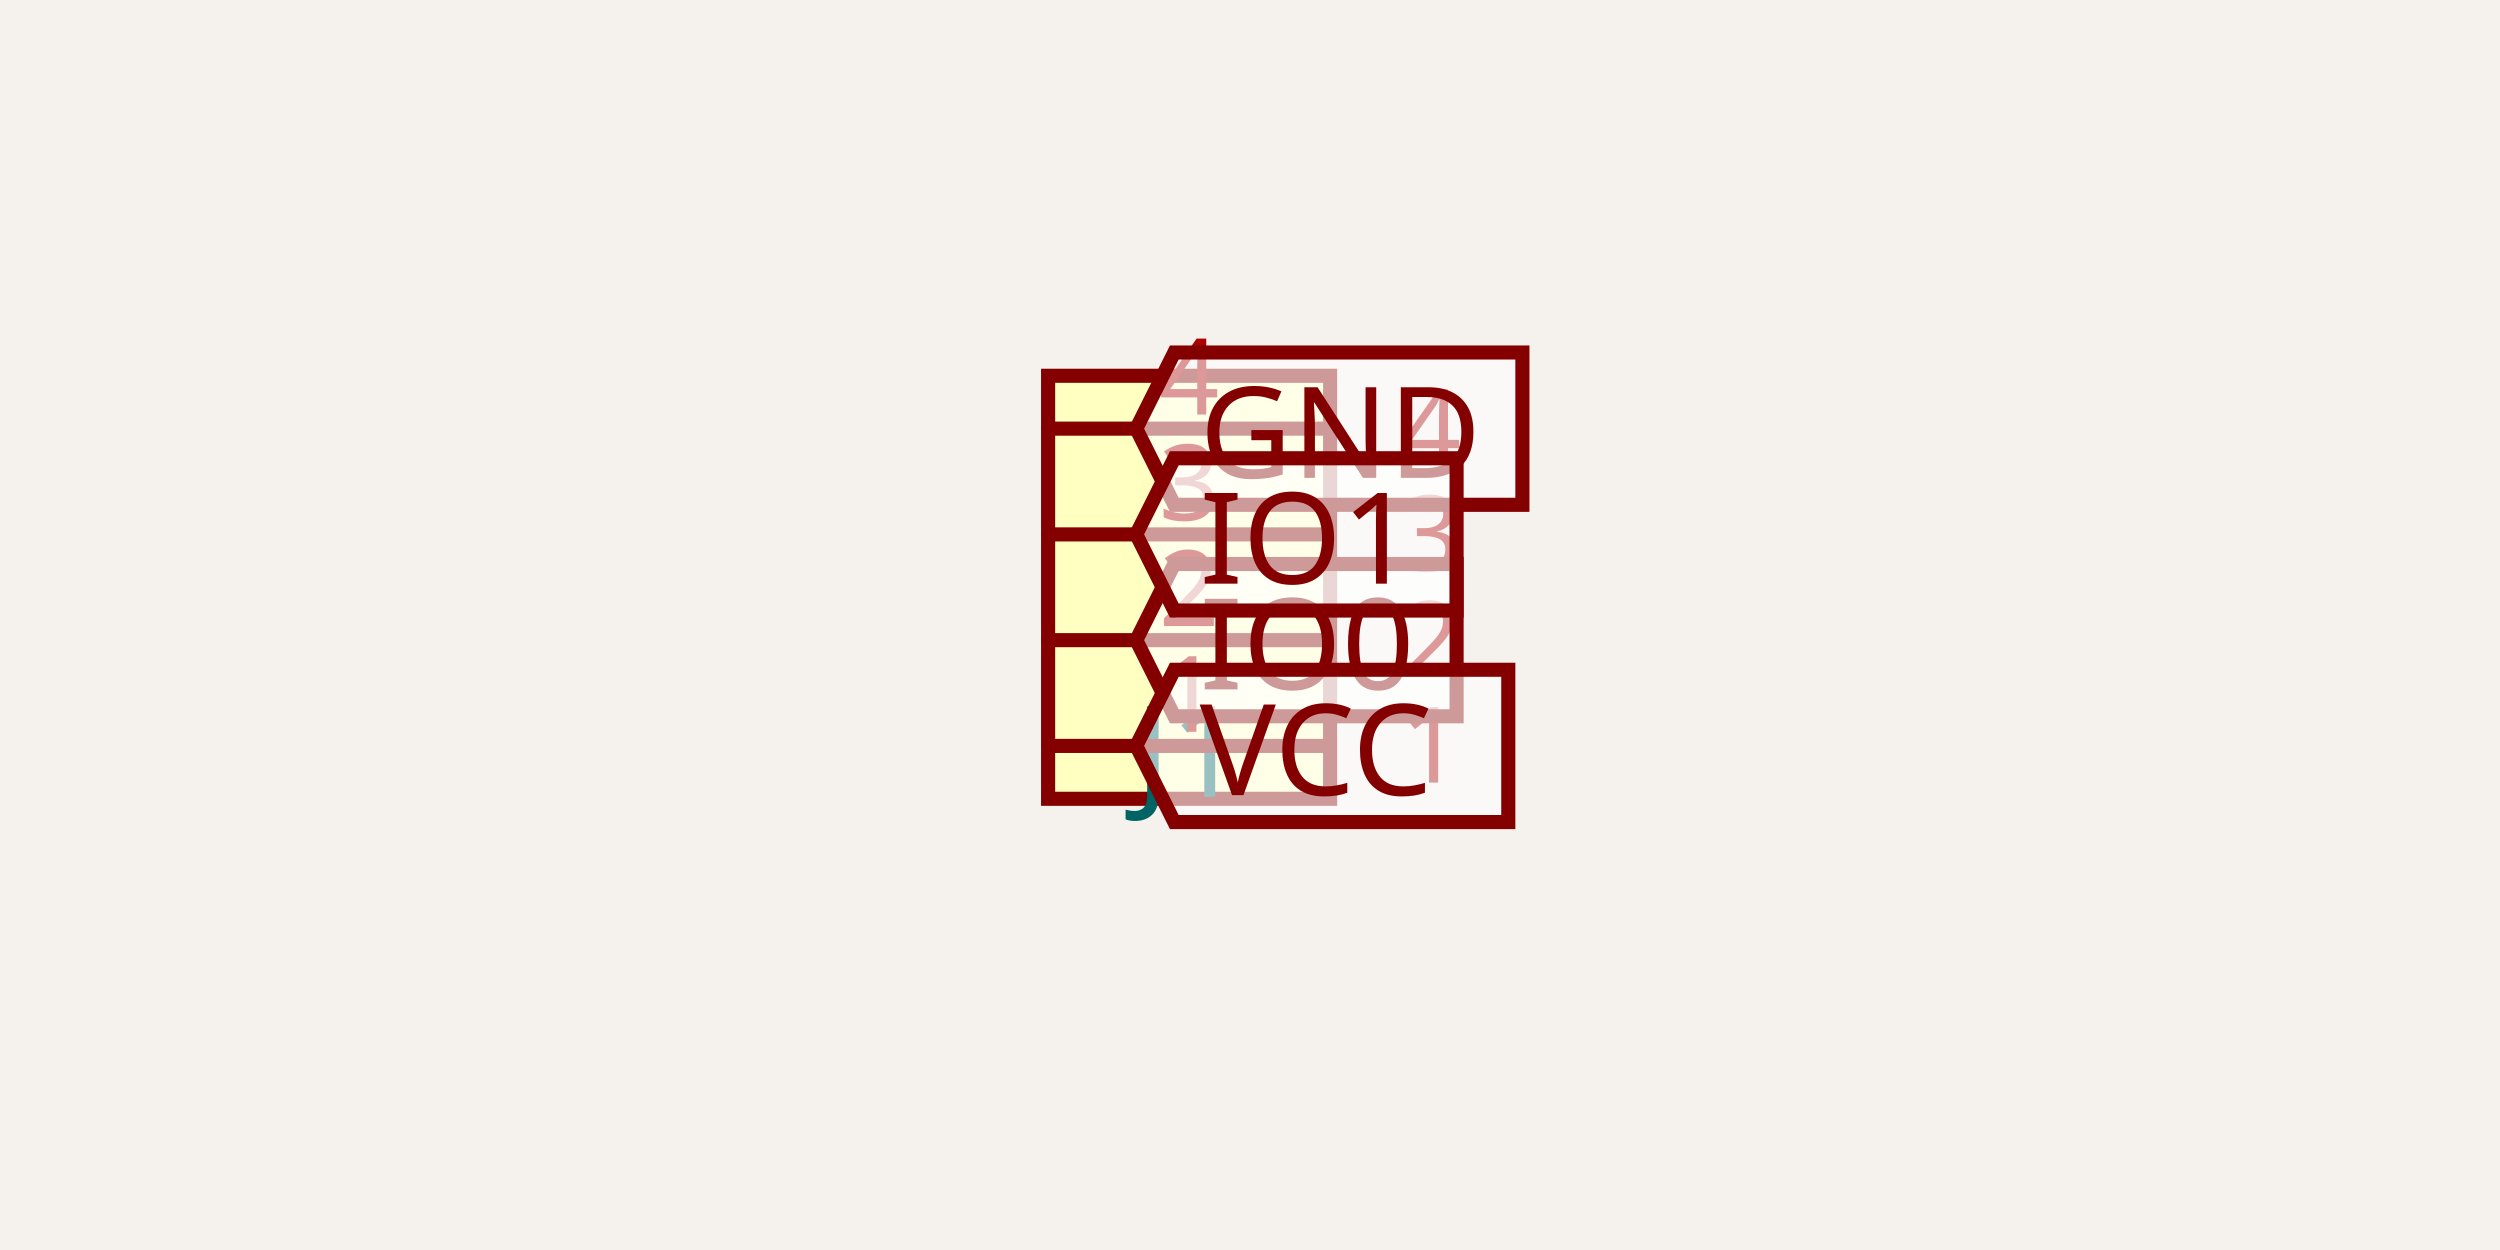
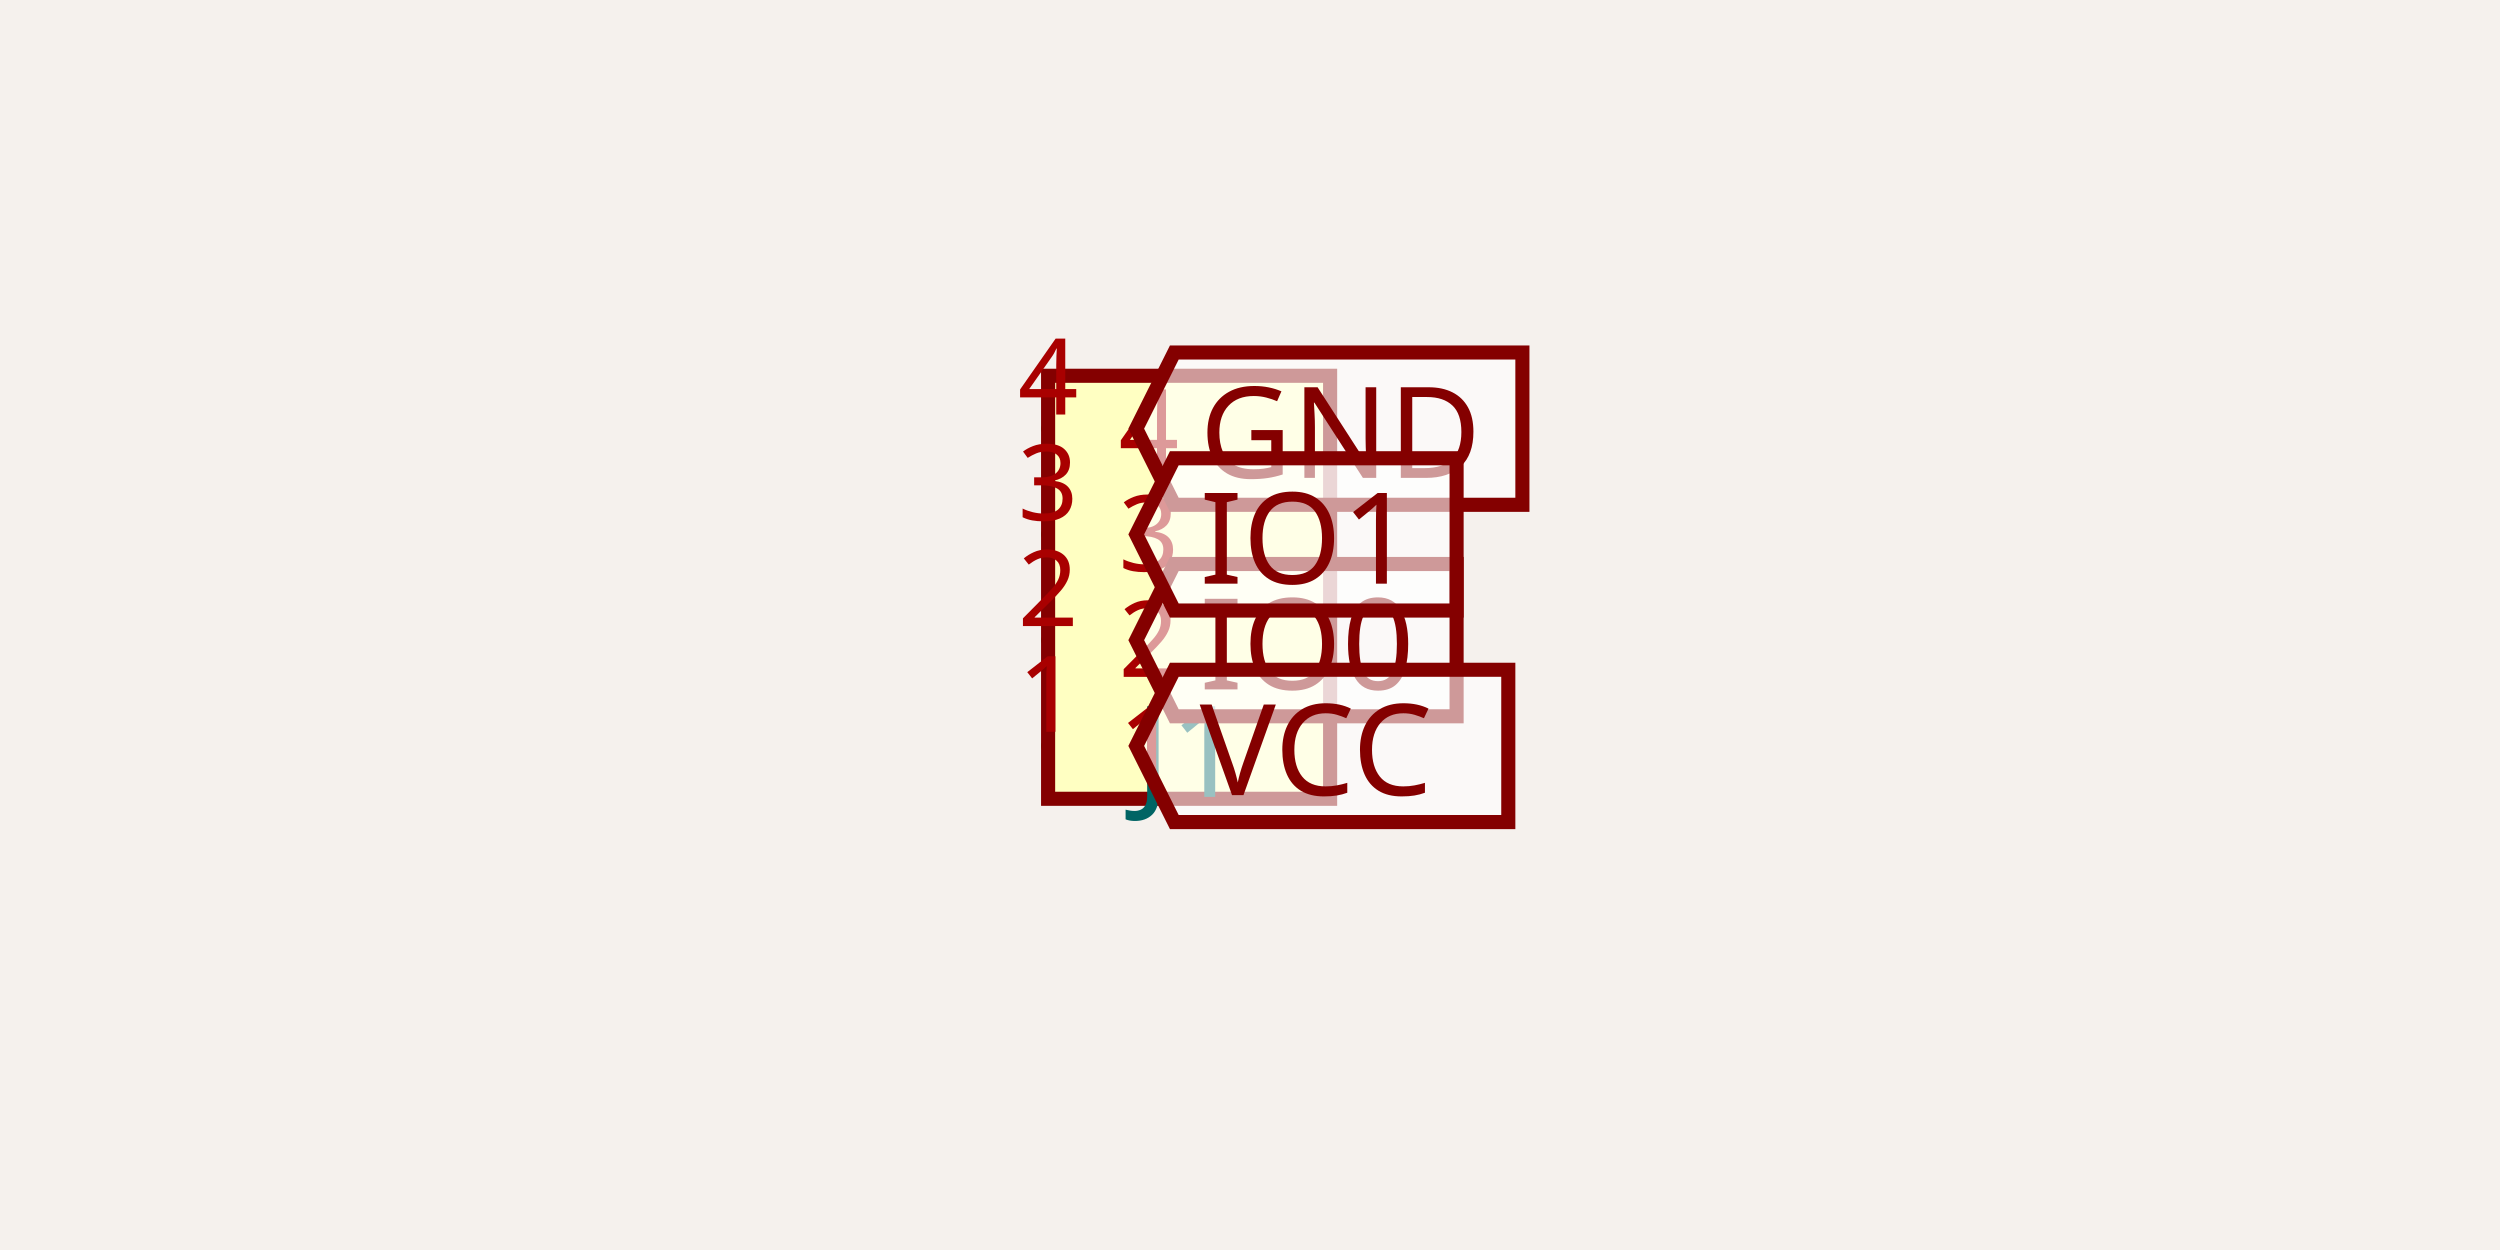
<svg xmlns="http://www.w3.org/2000/svg" width="1200" height="600" style="background-color: rgb(245, 241, 237)" data-real-to-screen-transform="matrix(338.4094754653,0,0,-338.4094754653,570.7727016356,281.8950930626)" data-circuit-to-svg-version="0.0.346">
  <style>
              .boundary { fill: rgb(245, 241, 237); }
              .schematic-boundary { fill: none; stroke: #fff; }
              .component { fill: none; stroke: rgb(132, 0, 0); }
              .chip { fill: rgb(255, 255, 194); stroke: rgb(132, 0, 0); }
              .component-pin { fill: none; stroke: rgb(132, 0, 0); }
              /* Basic per-trace hover fallback */
              .trace:hover {
                filter: invert(1);
              }
              .trace:hover .trace-crossing-outline {
                opacity: 0;
              }
              .trace:hover .trace-junction {
                filter: invert(1);
              }
              /* Net-hover highlighting: when a trace or its overlays are hovered,
                 invert color for all traces (base + overlays) sharing the same
                 subcircuit connectivity key. Also hide crossing outline during hover. */
              svg:has(:is(g.trace[data-subcircuit-connectivity-map-key="undefined"], g.trace-overlays[data-subcircuit-connectivity-map-key="undefined"]):hover) :is(g.trace[data-subcircuit-connectivity-map-key="undefined"], g.trace-overlays[data-subcircuit-connectivity-map-key="undefined"]) { filter: invert(1); }
svg:has(:is(g.trace[data-subcircuit-connectivity-map-key="undefined"], g.trace-overlays[data-subcircuit-connectivity-map-key="undefined"]):hover) g.trace-overlays[data-subcircuit-connectivity-map-key="undefined"] .trace-crossing-outline { opacity: 0; }
              .text { font-family: sans-serif; fill: rgb(0, 150, 0); }
              .pin-number { fill: rgb(169, 0, 0); }
              .port-label { fill: rgb(0, 100, 100); }
              .component-name { fill: rgb(0, 100, 100); }
            </style>
  <rect class="boundary" x="0" y="0" width="1200" height="600" />
  <g class="trace" data-layer="base" data-circuit-json-type="schematic_trace" data-schematic-trace-id="schematic_trace:label:net-label:GND">
    <path d="M 503.091 205.753 L 545.392 205.753" class="trace-invisible-hover-outline" stroke="rgb(0, 150, 0)" fill="none" stroke-width="54.146px" stroke-linecap="round" opacity="0" stroke-linejoin="round" />
    <path d="M 503.091 205.753 L 545.392 205.753" stroke="rgb(0, 150, 0)" fill="none" stroke-width="6.768px" stroke-linecap="round" stroke-linejoin="round" />
  </g>
  <g class="trace" data-layer="base" data-circuit-json-type="schematic_trace" data-schematic-trace-id="schematic_trace:label:net-label:IO0">
    <path d="M 503.091 307.276 L 545.392 307.276" class="trace-invisible-hover-outline" stroke="rgb(0, 150, 0)" fill="none" stroke-width="54.146px" stroke-linecap="round" opacity="0" stroke-linejoin="round" />
    <path d="M 503.091 307.276 L 545.392 307.276" stroke="rgb(0, 150, 0)" fill="none" stroke-width="6.768px" stroke-linecap="round" stroke-linejoin="round" />
  </g>
  <g class="trace" data-layer="base" data-circuit-json-type="schematic_trace" data-schematic-trace-id="schematic_trace:label:net-label:IO1">
    <path d="M 503.091 256.514 L 545.392 256.514" class="trace-invisible-hover-outline" stroke="rgb(0, 150, 0)" fill="none" stroke-width="54.146px" stroke-linecap="round" opacity="0" stroke-linejoin="round" />
    <path d="M 503.091 256.514 L 545.392 256.514" stroke="rgb(0, 150, 0)" fill="none" stroke-width="6.768px" stroke-linecap="round" stroke-linejoin="round" />
  </g>
  <g class="trace" data-layer="base" data-circuit-json-type="schematic_trace" data-schematic-trace-id="schematic_trace:label:net-label:VCC">
    <path d="M 503.091 358.037 L 545.392 358.037" class="trace-invisible-hover-outline" stroke="rgb(0, 150, 0)" fill="none" stroke-width="54.146px" stroke-linecap="round" opacity="0" stroke-linejoin="round" />
    <path d="M 503.091 358.037 L 545.392 358.037" stroke="rgb(0, 150, 0)" fill="none" stroke-width="6.768px" stroke-linecap="round" stroke-linejoin="round" />
  </g>
  <g class="trace-overlays" data-layer="overlay" data-circuit-json-type="schematic_trace" data-schematic-trace-id="schematic_trace:label:net-label:GND" />
  <g class="trace-overlays" data-layer="overlay" data-circuit-json-type="schematic_trace" data-schematic-trace-id="schematic_trace:label:net-label:IO0" />
  <g class="trace-overlays" data-layer="overlay" data-circuit-json-type="schematic_trace" data-schematic-trace-id="schematic_trace:label:net-label:IO1" />
  <g class="trace-overlays" data-layer="overlay" data-circuit-json-type="schematic_trace" data-schematic-trace-id="schematic_trace:label:net-label:VCC" />
  <g data-circuit-json-type="schematic_component" data-schematic-component-id="schematic_component:J1">
    <rect class="component chip" x="503.091" y="180.372" width="135.364" height="203.046" stroke-width="6.768px" fill="rgb(255, 255, 194)" stroke="rgb(132, 0, 0)" />
    <rect class="component-overlay" x="503.091" y="180.372" width="135.364" height="203.046" fill="transparent" />
    <text x="570.773" y="400.338" fill="rgb(0, 100, 100)" text-anchor="middle" dominant-baseline="ideographic" font-family="sans-serif" font-size="60.914px" transform="rotate(0, 570.7727, 400.3384)">J1</text>
-     <line class="component-pin" x1="638.455" y1="358.037" x2="503.091" y2="358.037" stroke-width="6.768px" />
+     <line class="component-pin" x1="503.091" y1="358.037" x2="503.091" y2="358.037" stroke-width="6.768px" />
    <g data-schematic-port-id="source_port:J1:1">
      <rect x="496.323" y="351.269" width="13.536" height="13.536" opacity="0" />
    </g>
-     <text class="pin-number" x="570.773" y="351.269" style="font-family: sans-serif;" fill="rgb(169, 0, 0)" text-anchor="middle" dominant-baseline="auto" font-size="50.761px" transform="">1</text>
-     <text class="pin-number" x="672.296" y="358.037" style="font-family: sans-serif;" fill="rgb(169, 0, 0)" text-anchor="start" dominant-baseline="middle" font-size="50.761px" transform="">1</text>
-     <line class="component-pin" x1="638.455" y1="307.276" x2="503.091" y2="307.276" stroke-width="6.768px" />
+     <text class="pin-number" x="503.091" y="351.269" style="font-family: sans-serif;" fill="rgb(169, 0, 0)" text-anchor="middle" dominant-baseline="auto" font-size="50.761px" transform="">1</text>
+     <text class="pin-number" x="536.932" y="358.037" style="font-family: sans-serif;" fill="rgb(169, 0, 0)" text-anchor="start" dominant-baseline="middle" font-size="50.761px" transform="">1</text>
+     <line class="component-pin" x1="503.091" y1="307.276" x2="503.091" y2="307.276" stroke-width="6.768px" />
    <g data-schematic-port-id="source_port:J1:2">
      <rect x="496.323" y="300.508" width="13.536" height="13.536" opacity="0" />
    </g>
-     <text class="pin-number" x="570.773" y="300.508" style="font-family: sans-serif;" fill="rgb(169, 0, 0)" text-anchor="middle" dominant-baseline="auto" font-size="50.761px" transform="">2</text>
-     <text class="pin-number" x="672.296" y="307.276" style="font-family: sans-serif;" fill="rgb(169, 0, 0)" text-anchor="start" dominant-baseline="middle" font-size="50.761px" transform="">2</text>
-     <line class="component-pin" x1="638.455" y1="256.514" x2="503.091" y2="256.514" stroke-width="6.768px" />
+     <text class="pin-number" x="503.091" y="300.508" style="font-family: sans-serif;" fill="rgb(169, 0, 0)" text-anchor="middle" dominant-baseline="auto" font-size="50.761px" transform="">2</text>
+     <text class="pin-number" x="536.932" y="307.276" style="font-family: sans-serif;" fill="rgb(169, 0, 0)" text-anchor="start" dominant-baseline="middle" font-size="50.761px" transform="">2</text>
+     <line class="component-pin" x1="503.091" y1="256.514" x2="503.091" y2="256.514" stroke-width="6.768px" />
    <g data-schematic-port-id="source_port:J1:3">
      <rect x="496.323" y="249.746" width="13.536" height="13.536" opacity="0" />
    </g>
-     <text class="pin-number" x="570.773" y="249.746" style="font-family: sans-serif;" fill="rgb(169, 0, 0)" text-anchor="middle" dominant-baseline="auto" font-size="50.761px" transform="">3</text>
-     <text class="pin-number" x="672.296" y="256.514" style="font-family: sans-serif;" fill="rgb(169, 0, 0)" text-anchor="start" dominant-baseline="middle" font-size="50.761px" transform="">3</text>
-     <line class="component-pin" x1="638.455" y1="205.753" x2="503.091" y2="205.753" stroke-width="6.768px" />
+     <text class="pin-number" x="503.091" y="249.746" style="font-family: sans-serif;" fill="rgb(169, 0, 0)" text-anchor="middle" dominant-baseline="auto" font-size="50.761px" transform="">3</text>
+     <text class="pin-number" x="536.932" y="256.514" style="font-family: sans-serif;" fill="rgb(169, 0, 0)" text-anchor="start" dominant-baseline="middle" font-size="50.761px" transform="">3</text>
+     <line class="component-pin" x1="503.091" y1="205.753" x2="503.091" y2="205.753" stroke-width="6.768px" />
    <g data-schematic-port-id="source_port:J1:4">
      <rect x="496.323" y="198.985" width="13.536" height="13.536" opacity="0" />
    </g>
-     <text class="pin-number" x="570.773" y="198.985" style="font-family: sans-serif;" fill="rgb(169, 0, 0)" text-anchor="middle" dominant-baseline="auto" font-size="50.761px" transform="">4</text>
-     <text class="pin-number" x="672.296" y="205.753" style="font-family: sans-serif;" fill="rgb(169, 0, 0)" text-anchor="start" dominant-baseline="middle" font-size="50.761px" transform="">4</text>
+     <text class="pin-number" x="503.091" y="198.985" style="font-family: sans-serif;" fill="rgb(169, 0, 0)" text-anchor="middle" dominant-baseline="auto" font-size="50.761px" transform="">4</text>
+     <text class="pin-number" x="536.932" y="205.753" style="font-family: sans-serif;" fill="rgb(169, 0, 0)" text-anchor="start" dominant-baseline="middle" font-size="50.761px" transform="">4</text>
  </g>
  <g class="schematic-port-hover" data-schematic-port-id="source_port:J1:1">
    <circle cx="503.091" cy="358.037" r="13.536" fill="red" opacity="0" />
  </g>
  <g class="schematic-port-hover" data-schematic-port-id="source_port:J1:2">
    <circle cx="503.091" cy="307.276" r="13.536" fill="red" opacity="0" />
  </g>
  <g class="schematic-port-hover" data-schematic-port-id="source_port:J1:3">
    <circle cx="503.091" cy="256.514" r="13.536" fill="red" opacity="0" />
  </g>
  <g class="schematic-port-hover" data-schematic-port-id="source_port:J1:4">
    <circle cx="503.091" cy="205.753" r="13.536" fill="red" opacity="0" />
  </g>
  <path class="net-label" d="     M 545.392,205.753     L 563.666,169.205     L 730.75,169.205     L 730.75,242.301     L 563.666,242.301     Z   " fill="rgba(255, 255, 255, 0.6)" stroke="rgb(132, 0, 0)" stroke-width="6.768px" />
  <text class="net-label-text" x="575.849" y="205.753" fill="rgb(132, 0, 0)" text-anchor="start" dominant-baseline="central" font-family="sans-serif" font-variant-numeric="tabular-nums" font-size="60.914px" transform="">GND</text>
  <path class="net-label" d="     M 545.392,307.276     L 563.666,270.728     L 699.165,270.728     L 699.165,343.824     L 563.666,343.824     Z   " fill="rgba(255, 255, 255, 0.6)" stroke="rgb(132, 0, 0)" stroke-width="6.768px" />
  <text class="net-label-text" x="575.849" y="307.276" fill="rgb(132, 0, 0)" text-anchor="start" dominant-baseline="central" font-family="sans-serif" font-variant-numeric="tabular-nums" font-size="60.914px" transform="">IO0</text>
  <path class="net-label" d="     M 545.392,256.514     L 563.666,219.966     L 699.165,219.966     L 699.165,293.063     L 563.666,293.063     Z   " fill="rgba(255, 255, 255, 0.6)" stroke="rgb(132, 0, 0)" stroke-width="6.768px" />
  <text class="net-label-text" x="575.849" y="256.514" fill="rgb(132, 0, 0)" text-anchor="start" dominant-baseline="central" font-family="sans-serif" font-variant-numeric="tabular-nums" font-size="60.914px" transform="">IO1</text>
  <path class="net-label" d="     M 545.392,358.037     L 563.666,321.489     L 723.982,321.489     L 723.982,394.585     L 563.666,394.585     Z   " fill="rgba(255, 255, 255, 0.6)" stroke="rgb(132, 0, 0)" stroke-width="6.768px" />
  <text class="net-label-text" x="575.849" y="358.037" fill="rgb(132, 0, 0)" text-anchor="start" dominant-baseline="central" font-family="sans-serif" font-variant-numeric="tabular-nums" font-size="60.914px" transform="">VCC</text>
</svg>
